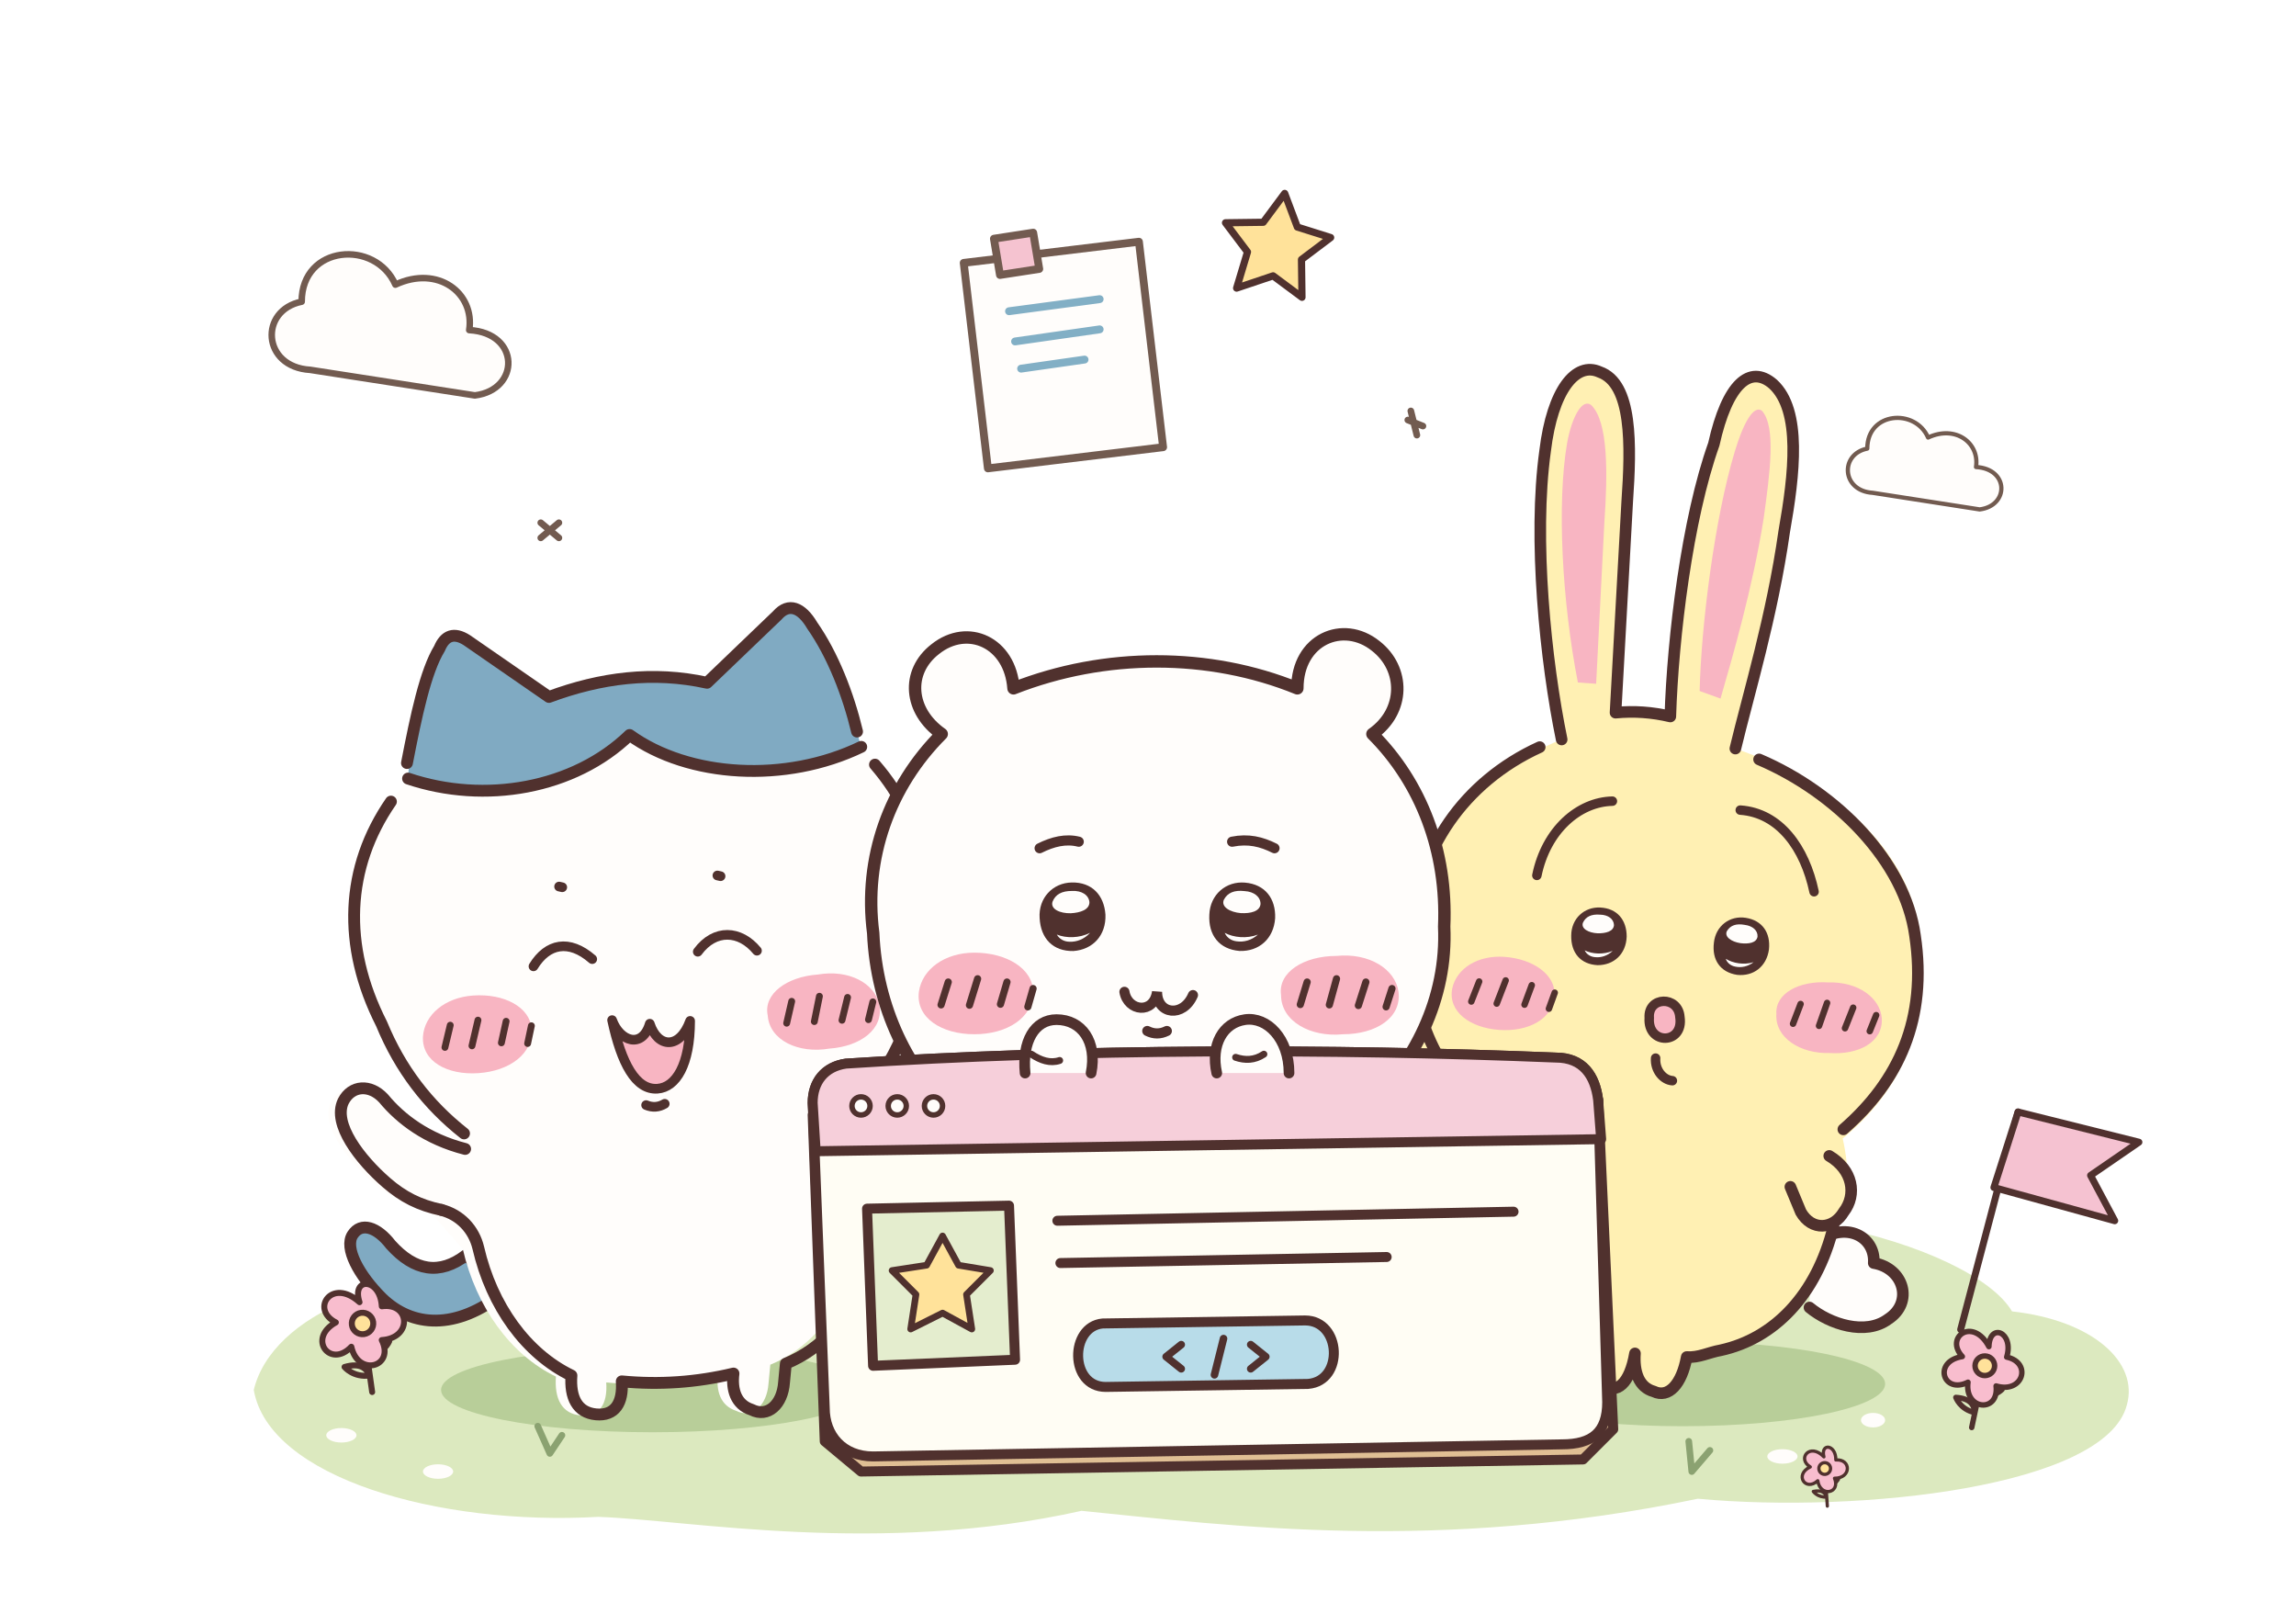
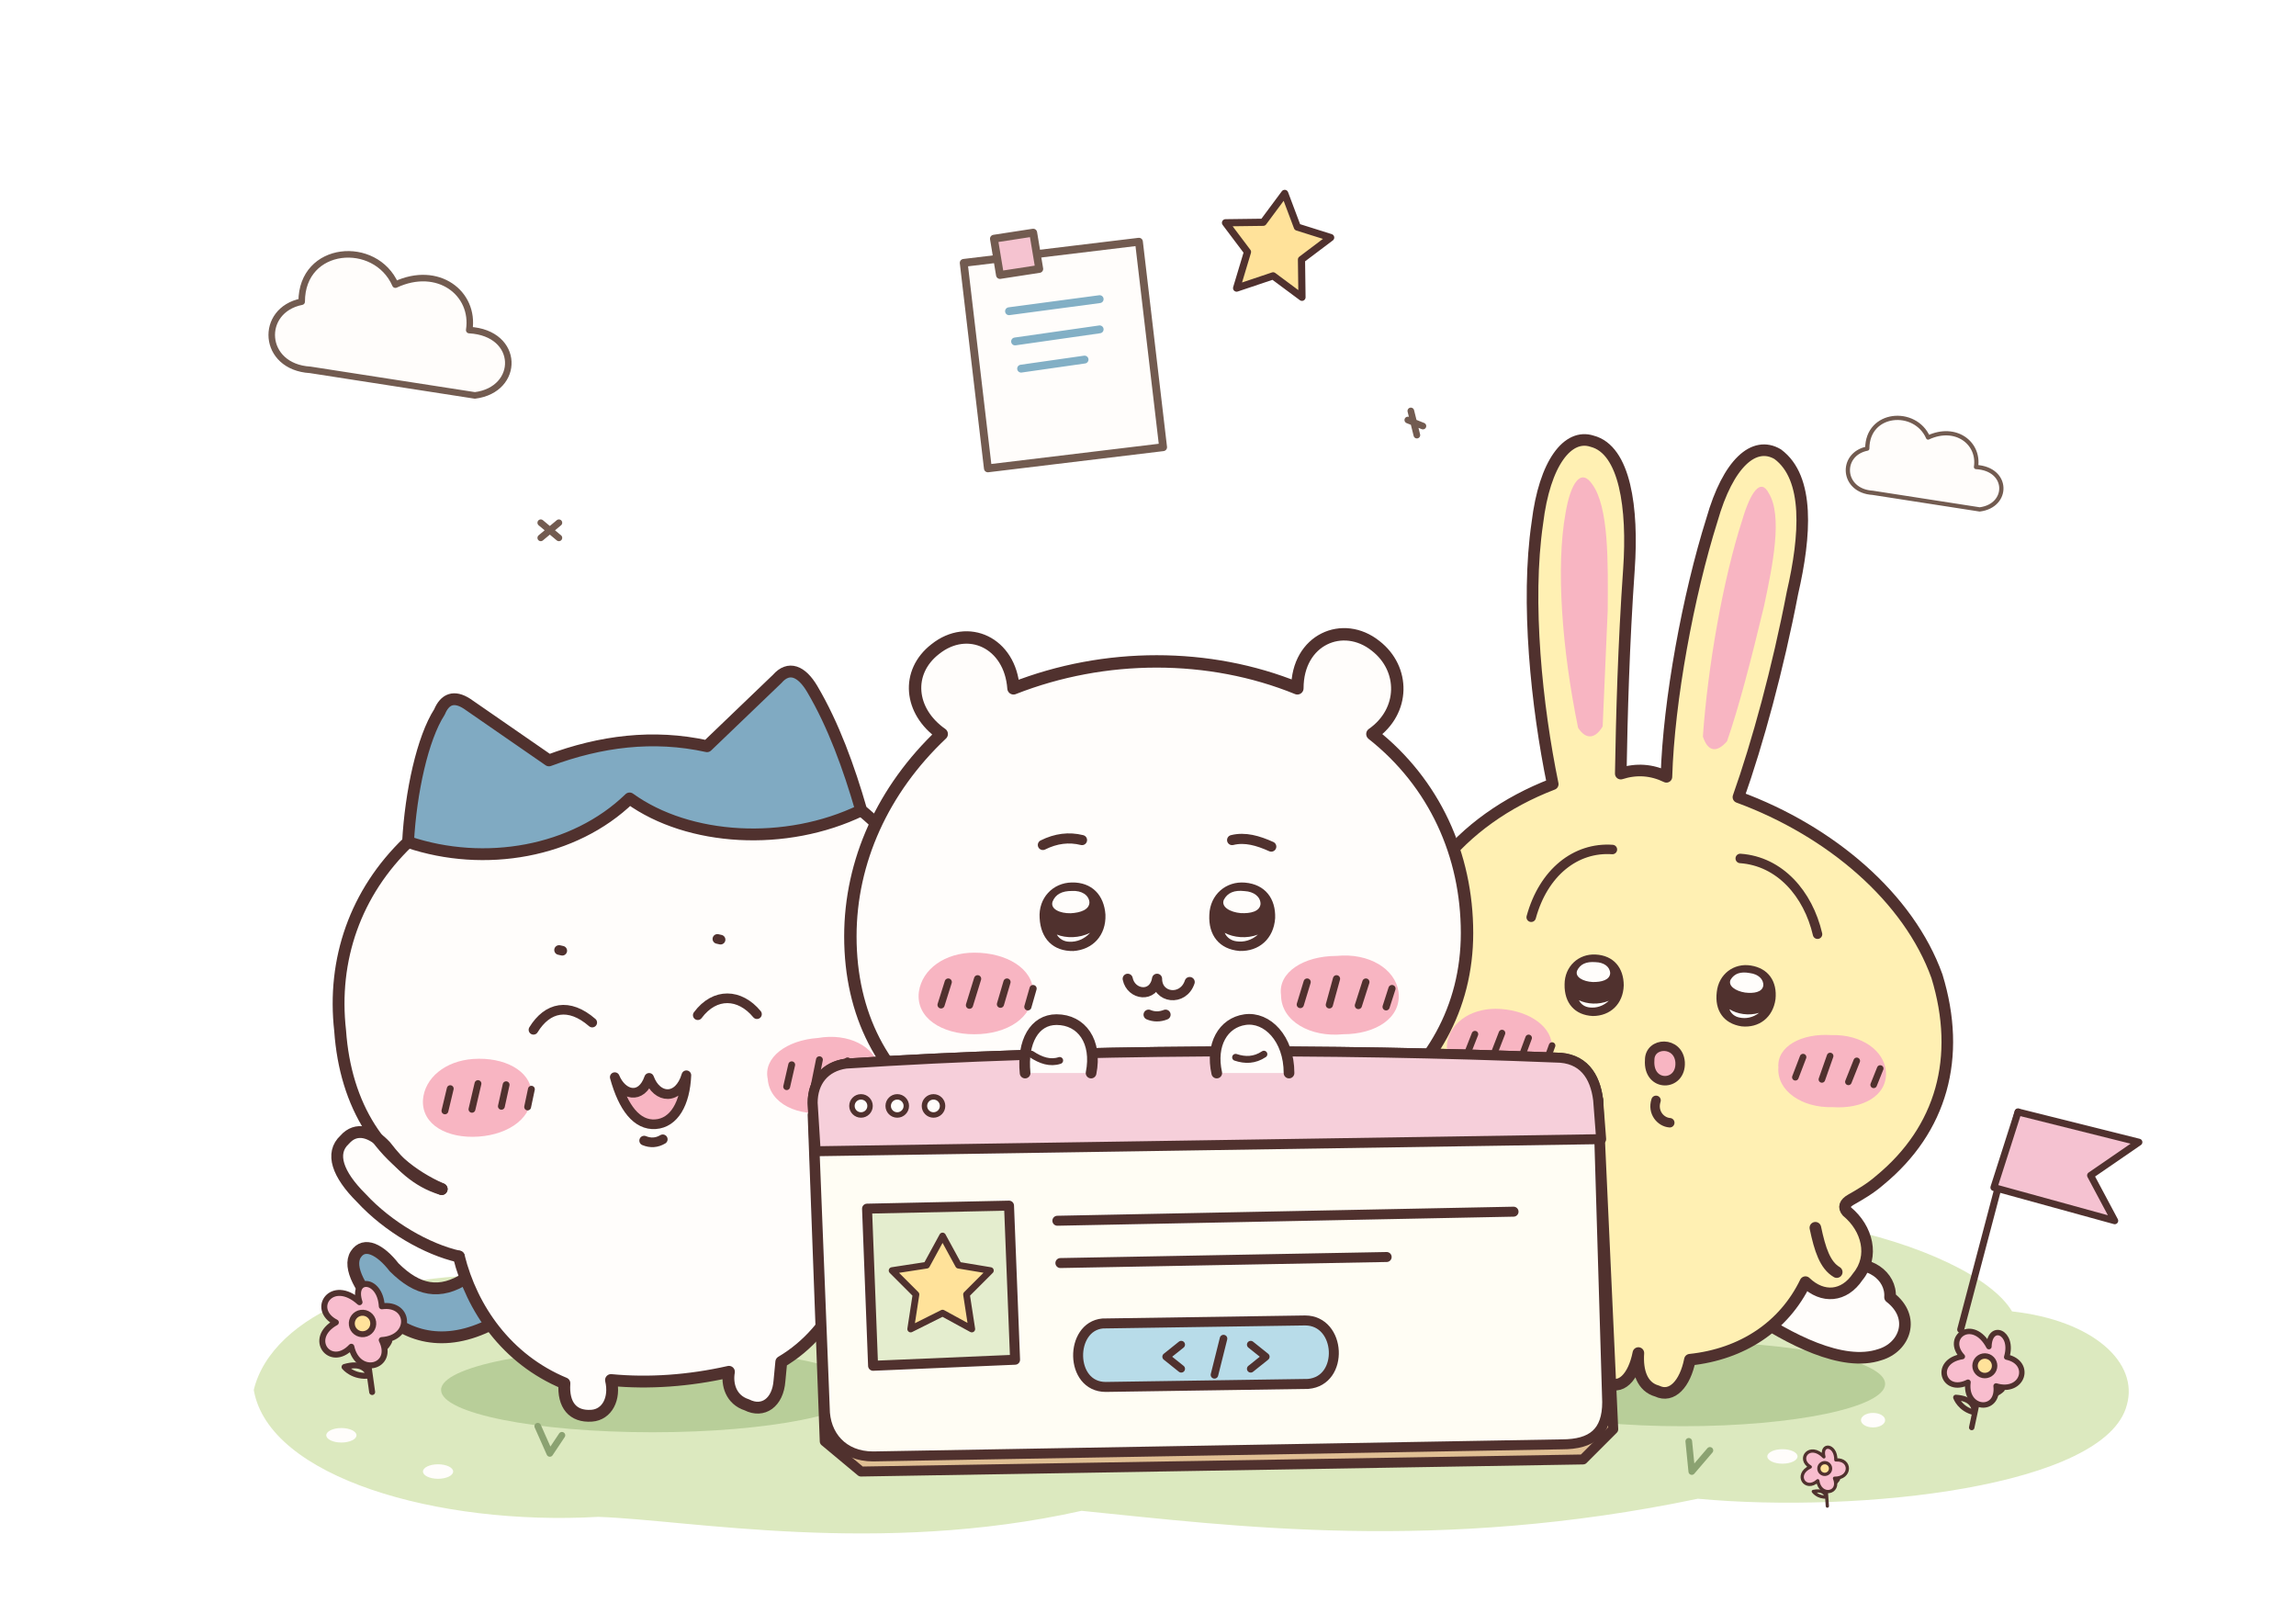
<svg xmlns="http://www.w3.org/2000/svg" viewBox="0 0 760 530" fill="none" role="img" aria-labelledby="title">
  <defs>
    <g id="eye-bright" stroke="none">
      <path fill="#50312e" d="M-10-.1C-10.1-6.3-5.4-10.7.4-10.5 6.6-10.3 10.1-6.1 10.2-.1 10.1 6.2 5.8 10.4-.2 10.5-6.4 10.3-10 6.2-10-.1Z" />
      <path fill="#fffdfb" d="M-5.8-4.9C-4.8-7.1-2.8-8.1.4-7.9c2.9 0 5 1.5 5.1 3.7C5.4-1.9 2.6-1.1-.4-1.1-3.7-1.2-6.6-2.7-5.8-4.9Z" />
      <path fill="#fffdfb" d="M-5 5.2c2.8 1.3 6.8 1.5 10.2 0C3.3 7.1.9 7.8-1.2 7.6-2.9 7.5-4.3 6.6-5 5.2Z" />
    </g>
    <g id="eyes-bright">
      <use href="#eye-bright" transform="translate(-26 5) rotate(-3)" />
      <use href="#eye-bright" transform="translate(26 5) rotate(3)" />
    </g>
    <g id="eyes-smile" stroke="#50312e" stroke-width="3.1" stroke-linecap="round" fill="none">
      <path d="M-36 8c5-7 12-8 19-1M17 7c6-7 14-6 19 1" />
    </g>
    <g id="cheeks" stroke="none" fill="#f8b5c2">
      <path d="M-73 28c1-7 8-12 17-12 10 0 18 5 18 12 0 8-8 13-18 13-10 0-18-5-17-13Z" />
      <path d="M38 29c-1-7 7-12 17-12 10-1 18 4 19 11 1 8-7 13-17 13-10 1-19-4-19-12Z" />
      <g stroke="#50312e" stroke-width="2.2" stroke-linecap="round">
        <path d="M-64 25l-2.2 7M-55 24l-2.5 8.1M-46 25l-2 6.8M-38 27l-1.6 5.6M46 25l-2.1 6.9M55 24l-2.2 8M64 25l-2.3 7.2M72 27l-1.8 5.6" />
      </g>
    </g>
    <g id="chiikawa-body" stroke="#50312e" stroke-width="3.8" stroke-linecap="round" stroke-linejoin="round">
-       <path fill="#fffdfb" d="M-44-65C-45-79-58-85-68-77c-9 7-8 19 2 26C-82-35-90-13-87 10c1 23 11 43 25 55 3 12 2 26 9 40 6 13 15 22 28 26l-.5 8c-.3 7.4 5.4 10.2 10.1 5.8 3.6-3.2 4-7.6 3.5-11.4 12.4 2 24 2 36.5.1-.2 6.3 2.7 11.3 8.1 10.9 6.7-.5 10-4.2 9.6-11.1C54 124 61 110 64 96c3-15 1-22-1-31C79 50 89 30 88 8c1-23-7-44-22-59 10-7 10-20 1-27-10-8-24-2-24 13-27-11-59-11-87 0Z" />
-       <path fill="#fffdfb" d="M-61 67c-7 3-9 12-5 18 4 6 11 3 12-3l.7-7M62 68c-8-3-15 2-14 9 1 7 9 10 14 4" />
+       <path fill="#fffdfb" d="M-44-65C-45-79-58-85-68-77c-9 7-8 19 2 26C-84-34-94-12-94 11c0 24 10 43 28 55 2 13 3 25 10 36 6 11 15 19 27 23l-.3 6.5c0 6.5 4.8 9 9.2 5.1 3.1-2.7 3.9-6.8 3.5-10.5 11.4 1.6 22.7 1.5 34.2 0-.3 6.1 2.4 10.4 7.3 10.5 6 .2 9.5-3.2 9.4-9.5C51 119 61 106 65 92c3-11 2-19 .5-27C84 52 95 33 95 10c0-24-10-46-29-61 10-7 10-20 1-27-10-8-24-2-24 13-27-11-59-11-87 0Z" />
+       <path fill="#fffdfb" d="M-65 65c-8 2-12 10-9 17 2 6 9 7 12 1l1.7-8.5M66 65c-9-2-15 3-14 10 1 6 9 8 14 2" />
    </g>
    <g id="hachiware-body" stroke="#50312e" stroke-width="3.8" stroke-linecap="round" stroke-linejoin="round">
-       <path fill="#80aac2" d="M-53 112c-16 11-30 9-39-1-7-8-11-17-8-21 3-4 8-2 12 4 7 9 15 11 24 5Z" />
-       <path fill="#fffdfb" stroke="none" d="M-72-55c2-16 7-33 13-41 2-4 5-5 9-2l25 20c17-5 34-6 51-1l24-20c4-4 8-2 11 4 6 12 10 26 13 40C91-33 96-6 87 21c-4 17-13 31-25 41l3 5c10 1 19 6 20 13 1 7-6 10-13 7l-9-3c3 9 1 20-5 32-6 12-15 21-27 25l-1 6c-1 7-6 11-11 8-5-2-6-7-5-12-12 2-24 2-36 0 0 7-3 11-9 10-6-1-8-6-7-13-14-8-24-24-27-43l-10-13c-7-2-12-5-17-10-8-8-16-20-12-27 3-5 9-5 13 0 5 7 13 14 25 18v-4C-73 50-81 38-86 23-97-3-94-28-78-48Z" />
+       <path fill="#80aac2" d="M-53 100c-16 8-29 5-38-5-6-7-10-15-7-19 3-4 8-1 12 5 7 8 14 10 23 5Z" />
+       <path fill="#fffdfb" stroke="none" d="M-72-55c2-16 7-33 13-41 2-4 5-5 9-2l25 20c17-5 34-6 51-1l24-20c4-4 8-2 11 4 6 12 10 26 13 40C90-40 99-19 98 4 98 28 88 47 73 55q-5 3-1 5c9 0 16 4 15 10 0 7-7 9-14 5l-9-3C64 91 54 111 36 120l-1 6c-1 7-6 10-11 7-5-2-6-7-5-11-13 2-26 2-38 0 1 6-2 11-7 11-6 0-9-4-8-11-18-9-28-26-31-43-10-3-22-11-30-21-7-8-9-15-4-19 4-4 9-2 13 3 4 6 9 12 17 15C-88 47-98 28-98 4-99-19-90-40-72-55Z" />
      <path fill="#80aac2" stroke="none" d="M-72-55c2-16 7-33 13-41 2-4 5-5 9-2l25 20c17-5 34-6 51-1l24-20c4-4 8-2 11 4 6 12 10 26 13 40C49-46 20-49 0-64-18-49-47-45-72-55Z" />
-       <path d="M-72-60c4-15 8-29 13-36 2-4 5-5 9-2l25 20c17-5 34-6 51-1l24-20c4-4 8-2 11 4 6 10 10 23 12 35" />
-       <path d="M-78-48C-94-28-97-3-86 23c5 15 13 27 24 37M78-49C93-29 96-4 87 21c-4 17-13 31-25 41" />
-       <path d="M-72-55C-48-45-19-48 0-64 18-49 49-45 74-55" />
-       <path fill="#fffdfb" d="M-62 65c-12-4-20-11-25-18-4-5-10-5-13 0-4 7 4 19 12 27 5 5 10 8 17 10M65 67c10 1 19 6 20 13 1 7-6 10-13 7l-9-3" />
-       <path d="M-71 84c6 2 10 7 11 13 3 19 13 35 27 43-1 7 1 12 7 13 6 1 9-3 9-10 12 2 24 2 36 0-1 5 0 10 5 12 5 3 10-1 11-8l1-6c12-4 21-13 27-25 6-12 8-23 5-32" />
+       <path fill="none" d="M-72-55c2-16 7-33 13-41 2-4 5-5 9-2l25 20c17-5 34-6 51-1l24-20c4-4 8-2 11 4 6 12 10 26 13 40C90-40 99-19 98 4 98 28 88 47 73 55q-5 3-1 5c9 0 16 4 15 10 0 7-7 9-14 5l-9-3C64 91 54 111 36 120l-1 6c-1 7-6 10-11 7-5-2-6-7-5-11-13 2-26 2-38 0 1 6-2 11-7 11-6 0-9-4-8-11-18-9-28-26-31-43M-69 57C-88 47-98 28-98 4-99-19-90-40-72-55" />
+       <path id="hachiware-left-paw" data-wave-origin="-67 68" fill="none" d="M-65 79c-10-3-22-11-30-21-7-8-9-15-4-19 4-4 9-2 13 3 4 6 9 12 17 15" />
+       <path fill="none" d="M-72-55C-48-45-19-48 0-64 18-49 49-45 74-55" />
    </g>
    <g id="usagi-body" stroke="#50312e" stroke-width="3.8" stroke-linecap="round" stroke-linejoin="round">
-       <path fill="#fffdfb" d="M53 100c10-10 21-5 21 4 10 1 14 12 6 18-7 6-19 3-26-2" />
-       <path fill="#fff0b3" stroke="none" d="M-40-60c-7-25-14-65-12-94 1-20 8-30 16-27 11 3 12 23 12 42l1 69c6-1 12-1 18 0-1-26 1-65 8-90 3-20 10-27 18-21 10 8 9 29 7 48-2 28-8 54-11 72C54-51 78-29 82-2c5 27-3 49-21 66 3 10 4 21-1 29-4 23-17 38-34 43-4 1-7 3-11 3-1 9-5 14-10 12-5-1-7-6-7-12-1 10-5 14-10 11-5-3-6-8-6-13-21-4-35-20-40-41-8-6-11-17-5-30-17-16-24-36-22-60 0-28 18-53 45-66Z" />
-       <path d="M-40-60c-7-25-14-65-12-94 1-20 8-30 16-27 11 3 12 23 12 42l1 69c6-1 12-1 18 0-1-26 1-65 8-90 3-20 10-27 18-21 10 8 9 29 7 48-2 28-8 54-11 72" />
-       <path fill="#f8b5c2" stroke="none" d="M-36-79c-7-26-11-58-9-78 1-9 4-15 7-13 6 5 7 22 7 38l1 53ZM4-79c-1-22 1-57 6-79 2-9 5-16 8-14 5 5 4 20 3 35-2 23-7 46-10 60Z" />
-       <path d="M-47-57C-71-44-85-20-84 5c-1 23 8 43 24 56M25-58C51-49 75-28 80-4c6 27-2 48-19 65" />
-       <path d="M-56 96c5 21 19 37 38 41 0 5 1 10 6 13 5 3 9-1 10-11 0 6 2 11 7 12 5 2 9-3 10-12 4 0 7-2 11-3 17-5 30-20 34-43" />
-       <path fill="#fff0b3" d="M-59 70c-7 5-8 15-3 21 4 5 10 4 13-2l3-8M57 70c8 4 10 12 6 18-3 6-10 7-14 1l-4-8" />
+       <path fill="#fffdfb" d="M33 91c9-12 25-12 30-1 8-3 16 2 16 9 9 6 6 16-2 19-12 5-30-3-44-11Z" />
+       <path fill="#fff0b3" d="M-43-61C-50-86-56-120-54-146c1-20 8-30 16-28 11 2 15 21 15 41 0 25 1 48 2 67 5-2 10-2 15 0-1-25 3-60 9-85 4-19 12-27 20-23 11 7 11 26 8 45-3 25-8 50-13 68C49-52 76-32 87-7c10 26 5 50-14 68-3 3-6 5-9 7q-3 2-1 4c7 5 10 14 5 21-4 7-11 8-17 3-6 15-19 25-36 28-1 8-5 13-10 11-5-1-7-6-7-12-1 8-5 13-10 10-5-2-6-7-5-12-17-4-31-15-37-31-5 5-12 3-15-3-4-8-1-17 8-22q3-2 0-4C-80 50-91 31-90 9c-1-30 17-56 47-70Z" />
+       <path fill="#f8b5c2" stroke="none" d="M-36-80c-7-25-11-52-9-70 1-10 4-15 8-10 6 7 7 25 8 41l1 38c-2 4-5 5-8 1ZM5-80c0-23 3-52 8-72 2-9 5-14 8-9 5 7 3 23 1 37-3 18-6 34-9 45-3 4-6 4-8-1Z" />
+       <path fill="none" d="M-53 77c-1 7-3 12-7 14M53 78c2 7 4 12 8 14" />
    </g>
    <g id="chiikawa-face-bright">
      <use href="#cheeks" />
      <use href="#eyes-bright" />
-       <g stroke="#50312e" stroke-width="3.1" stroke-linecap="round" fill="none">
-         <path d="M-36-16c4-2 8-3 12-2M23-18c5-1 9 0 13 2M-10 28c1 6 9 7 10 0 0 7 8 8 11 1M-3 40c2 1 4 1 6 0" />
+       <g stroke="#50312e" stroke-width="3.1" stroke-linecap="round" stroke-linejoin="round" fill="none">
+         <path d="M-35-17c4-2 8-2.5 12-1.5M23-18.5c4-1 8 .2 12 2" />
+         <path d="M-9 24c1 5 8 6 9 0 0 6 8 7 10 1" />
+         <path d="M-2.6 35c1.6.7 3.5.7 5.2 0" />
      </g>
    </g>
    <g id="hachiware-face-smile">
      <use href="#cheeks" />
      <use href="#eyes-smile" />
      <g stroke="#50312e" stroke-width="3.1" stroke-linecap="round" stroke-linejoin="round">
        <path d="m-26-17 1 .3m50-.3 1 .3" />
-         <path fill="#f8b5c2" d="M-12 27c2 7 9 10 12 2 2 8 9 9 13 0-1 14-6 21-12 21-7 0-11-9-13-23Z" />
-         <path fill="none" d="M-3 55c2 1 4 1 6 0" />
+         <path fill="#f8b5c2" d="M-11 25c2 6 8 8 11 1 2 7 9 8 12 0-1 9-5 15-11 15-6 0-10-6-12-16Z" />
+         <path fill="none" d="M-3 46c2 1 4 1 6 0" />
      </g>
    </g>
    <g id="usagi-face-surprised">
-       <use href="#cheeks" transform="translate(0 -3) scale(.96)" />
-       <use href="#eyes-bright" transform="translate(0 -1) scale(.9)" />
-       <g stroke="#50312e" stroke-width="3.1" stroke-linecap="round">
-         <path fill="none" d="M-45-15c2-15 12-25 23-26M20-41c13 0 22 11 26 25" />
-         <path fill="#f8b5c2" d="M-5 29c-1-7 9-8 10-1 2 9-10 10-10 1Z" />
-         <path fill="none" d="M-2 42c0 4 3 7 6 7" />
+       <use href="#cheeks" transform="translate(0 -2) scale(.98)" />
+       <use href="#eyes-bright" transform="translate(0 -1) scale(.96)" />
+       <g stroke="#50312e" stroke-width="3.1" stroke-linecap="round" stroke-linejoin="round">
+         <path fill="none" d="M-47-17c3-15 13-24 25-24M20-41c13 0 23 10 27 23" />
+         <path fill="#f8b5c2" d="M-5 27c-.5-6 9-7 10 0 1 8-10 9-10 0Z" />
+         <path fill="none" d="M-2 40c-1 4 2 7 5 7" />
      </g>
    </g>
    <g id="chiikawa-bright">
      <use href="#chiikawa-body" />
      <use href="#chiikawa-face-bright" />
    </g>
    <g id="hachiware-smile">
      <use href="#hachiware-body" />
      <use href="#hachiware-face-smile" />
    </g>
    <g id="usagi-surprised">
      <use href="#usagi-body" />
      <use href="#usagi-face-surprised" />
    </g>
    <g id="chiikawa-grip" fill="#fffdfb" stroke="#50312e" stroke-width="3.4" stroke-linecap="round" stroke-linejoin="round">
      <path d="M-42 3c-1-10 3-17 10-17 8 0 13 7 11 17M19 3c-2-9 2-16 9-17 7-1 14 6 14 17" />
      <path d="M-40-3c3 2 6 3 9 2m56-1c3 1 6 1 9-1" stroke-width="2.2" fill="none" />
    </g>
    <g id="scene-flower" stroke="#50312e" stroke-width="2.5" stroke-linecap="round" stroke-linejoin="round">
      <path d="M0 5v24m0-7c-7 0-10-5-10-5 7-1 9 2 10 5m0-8c7 0 10-5 10-5-7-1-9 2-10 5" />
      <path fill="#f8bdce" d="M0-9c-10-12-21 0-11 7-13 5-5 19 5 11 1 13 17 11 13-1 13 1 14-14 2-14 1-12-11-14-9-3Z" />
      <circle cx="0" cy="0" r="4.5" fill="#ffe29a" />
    </g>
    <g id="scene-star" stroke="#50312e" stroke-width="2.5" stroke-linecap="round" stroke-linejoin="round">
      <path fill="#ffe29a" d="m0-17 6 11 12 2-9 9 2 13-11-6-12 6 2-13-9-9 13-2Z" />
    </g>
    <g id="scene-cloud" stroke="#725b50" stroke-width="2.3" stroke-linecap="round" stroke-linejoin="round">
      <path fill="#fffdfb" d="M-28 10c-17-1-18-21-3-24 0-20 26-22 33-6 15-7 28 3 26 16 18 1 18 21 2 23Z" />
    </g>
  </defs>
  <use href="#scene-cloud" transform="translate(129 113) scale(.94)" />
  <use href="#scene-cloud" transform="translate(637 157) scale(.61)" />
  <g stroke="#725b50" stroke-width="2.6" stroke-linecap="round" stroke-linejoin="round">
    <path fill="#fffdfb" d="m319 87 58-7 8 68-58 7Z" />
    <path fill="#f5c3d0" d="m329 79 13-2 2 12-13 2Z" />
    <path d="m334 103 30-4m-28 14 28-4m-26 13 21-3" stroke="#82afc5" />
  </g>
  <use href="#scene-star" transform="translate(423 80) rotate(8) scale(.95)" />
  <g stroke="#725b50" stroke-width="2.2" stroke-linecap="round">
    <path d="m179 173 6 5m-6 0 6-5m281-34 5 2m-4-5 2 8" />
  </g>
  <path fill="#dce9bf" d="M84 460c6-25 46-42 93-37 42-34 105-26 148-11 72-20 126-10 174-2 74-22 154 2 167 24 27 3 42 17 38 31-7 27-88 36-142 31-86 18-154 9-204 4-67 15-130 3-160 2-53 3-109-13-114-42Z" />
  <g fill="#b8ce99">
    <ellipse cx="216" cy="460" rx="70" ry="14" />
    <ellipse cx="382" cy="466" rx="70" ry="14" />
    <ellipse cx="557" cy="458" rx="67" ry="14" />
  </g>
-   <use href="#hachiware-smile" transform="translate(213 309) rotate(-4) scale(1.03)" />
-   <use href="#usagi-surprised" transform="translate(553 308) rotate(4) scale(1.01)" />
+   <use href="#hachiware-smile" transform="translate(213 330) rotate(-4) scale(1.03)" />
+   <use href="#usagi-surprised" transform="translate(553 324) rotate(4) scale(1.01)" />
  <use href="#chiikawa-bright" transform="translate(383 298) scale(1.08)" />
  <g stroke="#50312e" stroke-width="3.3" stroke-linecap="round" stroke-linejoin="round">
    <path fill="#e0bf94" d="m269 369 260-5 5 109-10 10-239 4-12-10Z" />
    <path fill="#fffdf4" d="M280 352c76-5 161-5 235-2 9 0 13 6 14 14l3 100c0 10-5 14-15 14l-228 4c-10 0-16-7-16-16l-4-101c0-7 4-12 11-13Z" />
    <path fill="#f6cfda" d="M280 352c76-5 161-5 235-2 9 0 13 6 14 14l1 13-260 4-1-16c0-7 4-12 11-13Z" />
    <g fill="#fffdfb" stroke-width="1.8">
      <circle cx="285" cy="366" r="3" />
      <circle cx="297" cy="366" r="3" />
      <circle cx="309" cy="366" r="3" />
    </g>
    <path fill="#e4edce" d="m287 400 47-1 2 51-47 2Z" />
    <path d="m350 404 151-3m-150 17 108-2" />
    <path fill="#b8dce9" d="m365 438 67-1c12 0 13 20 1 21l-67 1c-12 0-12-20-1-21Z" />
    <path d="m391 445-5 4 5 4m14-10-3 12m12-10 5 4-5 4" stroke-width="2.5" />
  </g>
  <use href="#chiikawa-grip" transform="translate(383 352) scale(1.04)" />
  <use href="#scene-star" transform="translate(312 424) scale(.88)" />
  <g stroke="#50312e" stroke-width="2.3" stroke-linecap="round" stroke-linejoin="round">
    <path d="m649 440 19-72" />
    <path fill="#f5c2d1" d="m668 368 40 10-16 11 8 15-40-11Z" />
  </g>
  <g fill="#fffdfb">
    <ellipse cx="113" cy="475" rx="5" ry="2.4" />
    <ellipse cx="145" cy="487" rx="5" ry="2.4" />
    <ellipse cx="590" cy="482" rx="5" ry="2.4" />
    <ellipse cx="620" cy="470" rx="4" ry="2.4" />
  </g>
  <g stroke="#8ba271" stroke-width="2.2" stroke-linecap="round">
    <path d="m182 481-4-9m4 9 4-6m374 12-1-10m1 10 6-7m-455-33-1-8m1 8 5-6" />
  </g>
  <use href="#scene-flower" transform="translate(120 438) rotate(-8) scale(.79)" />
  <use href="#scene-flower" transform="translate(657 452) rotate(12) scale(.72)" />
  <use href="#scene-flower" transform="translate(604 486) rotate(-4) scale(.43)" />
</svg>
